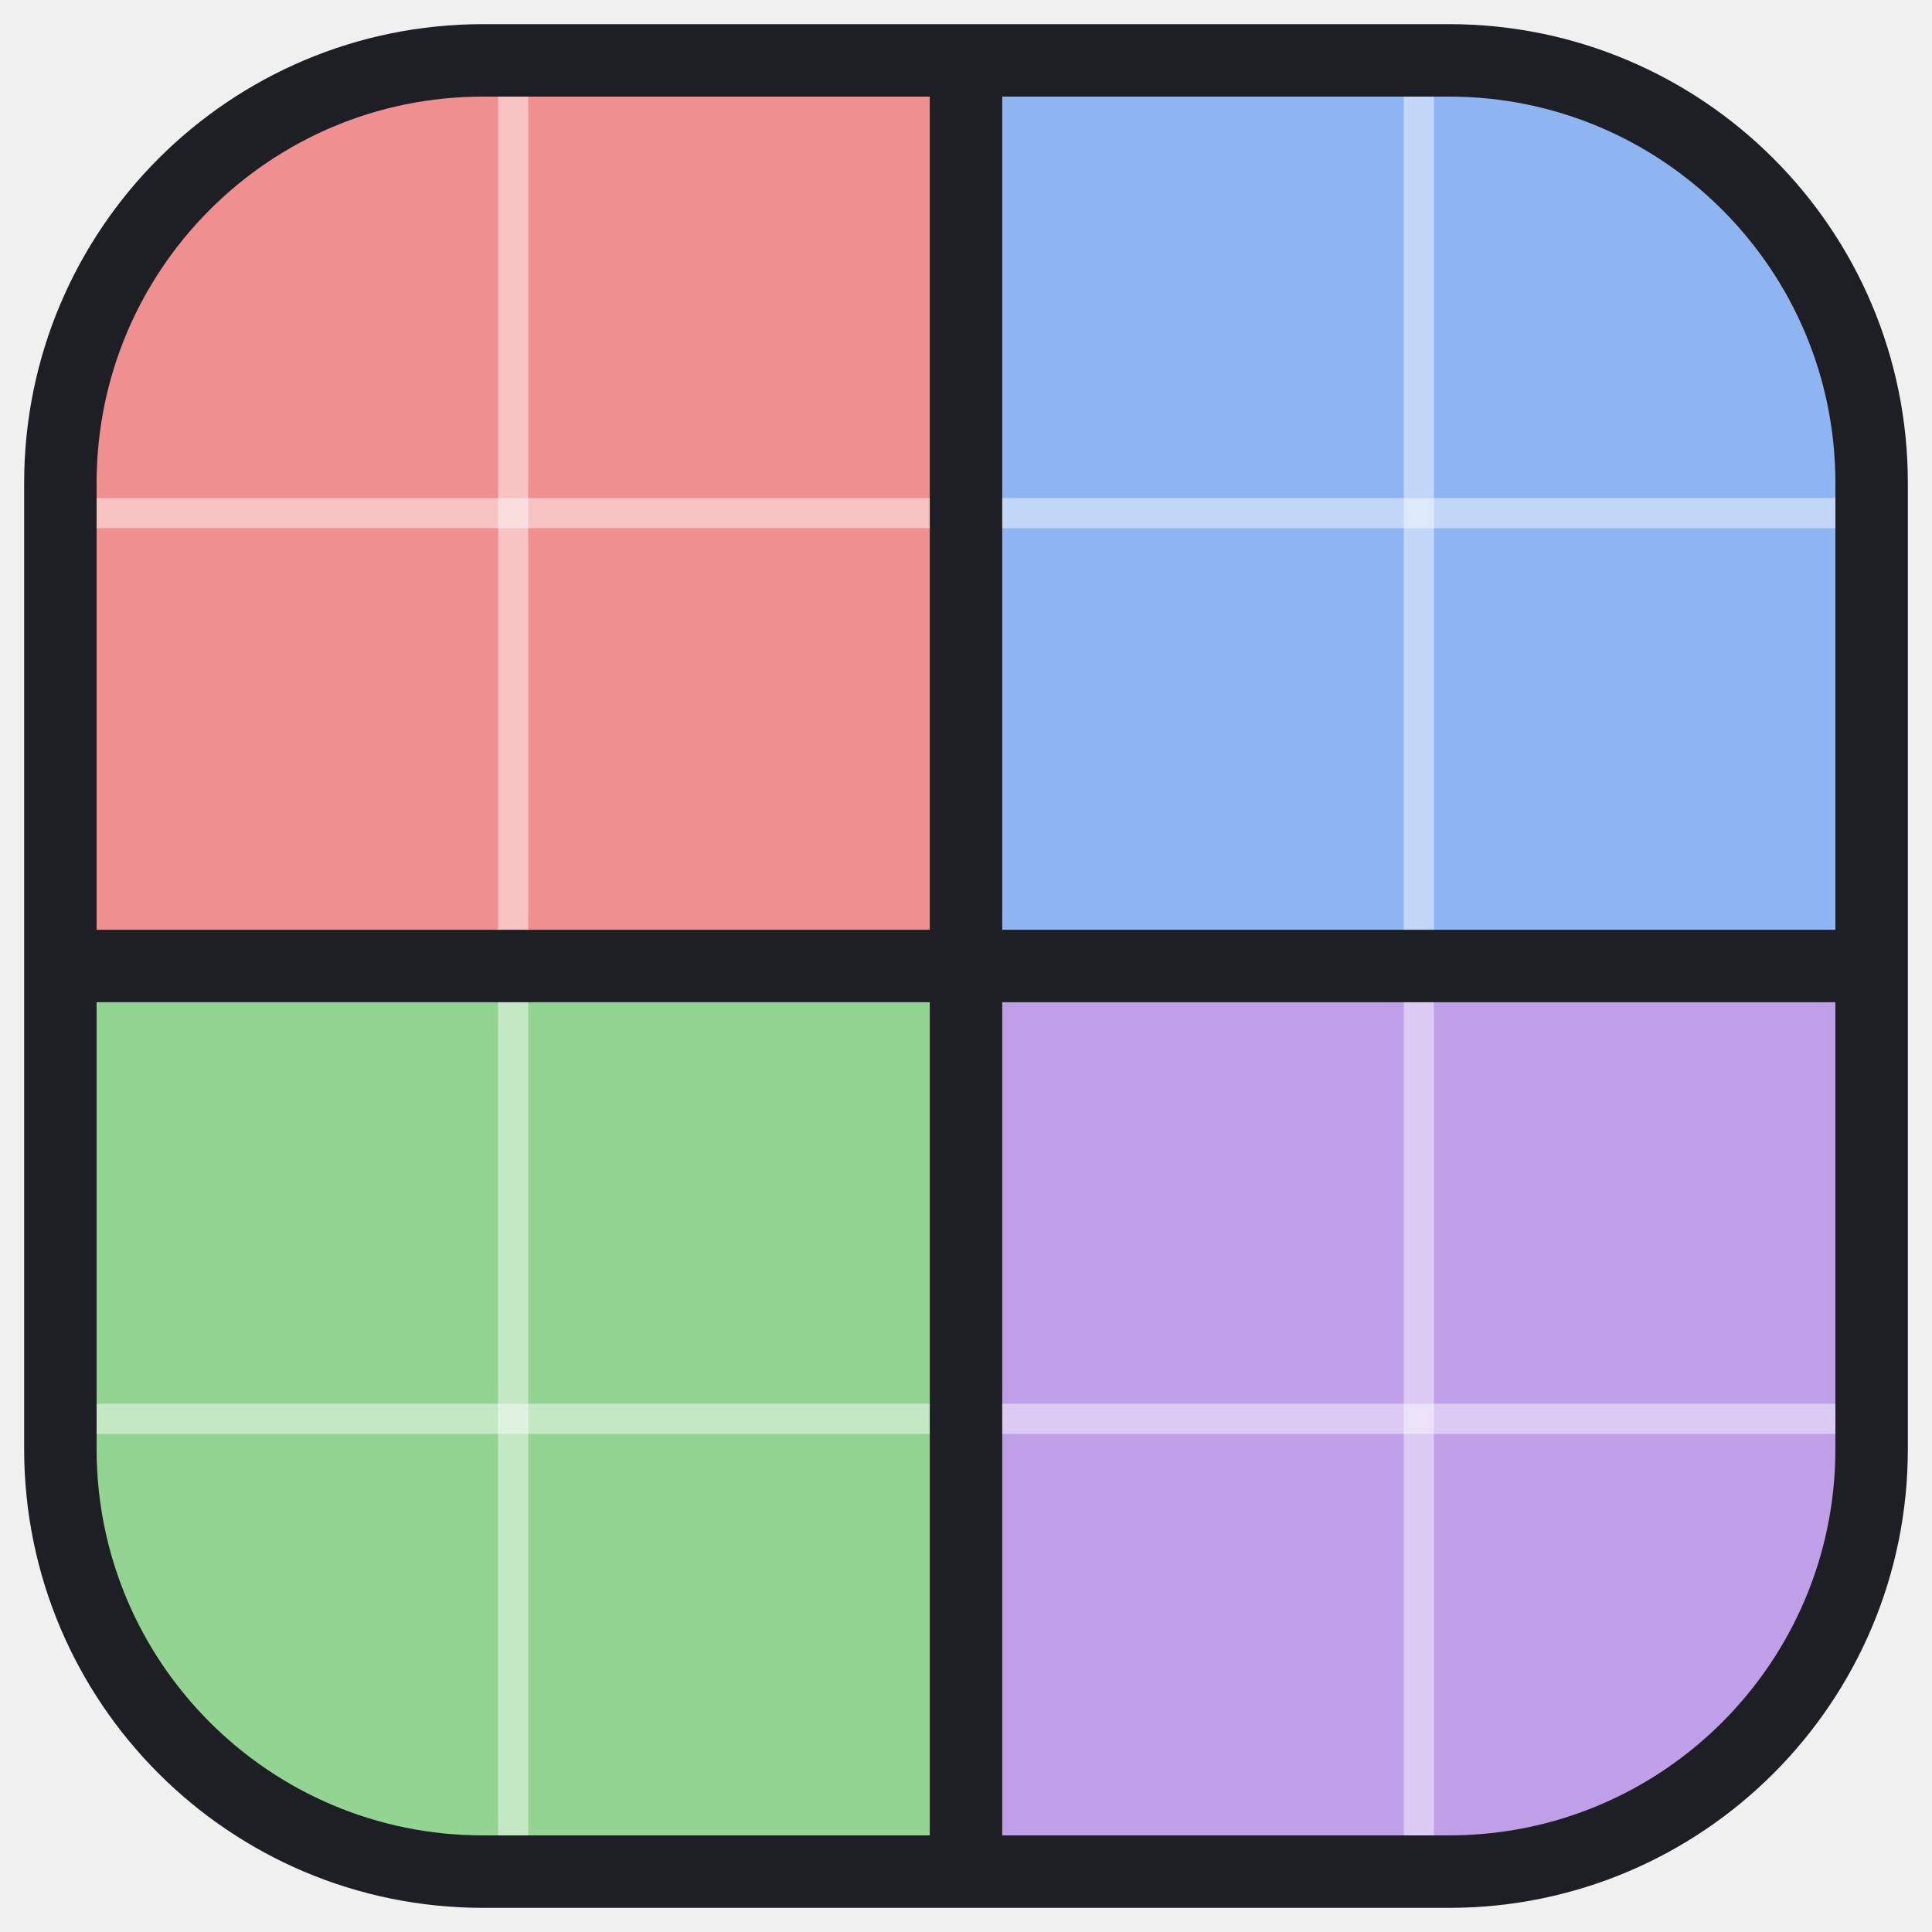
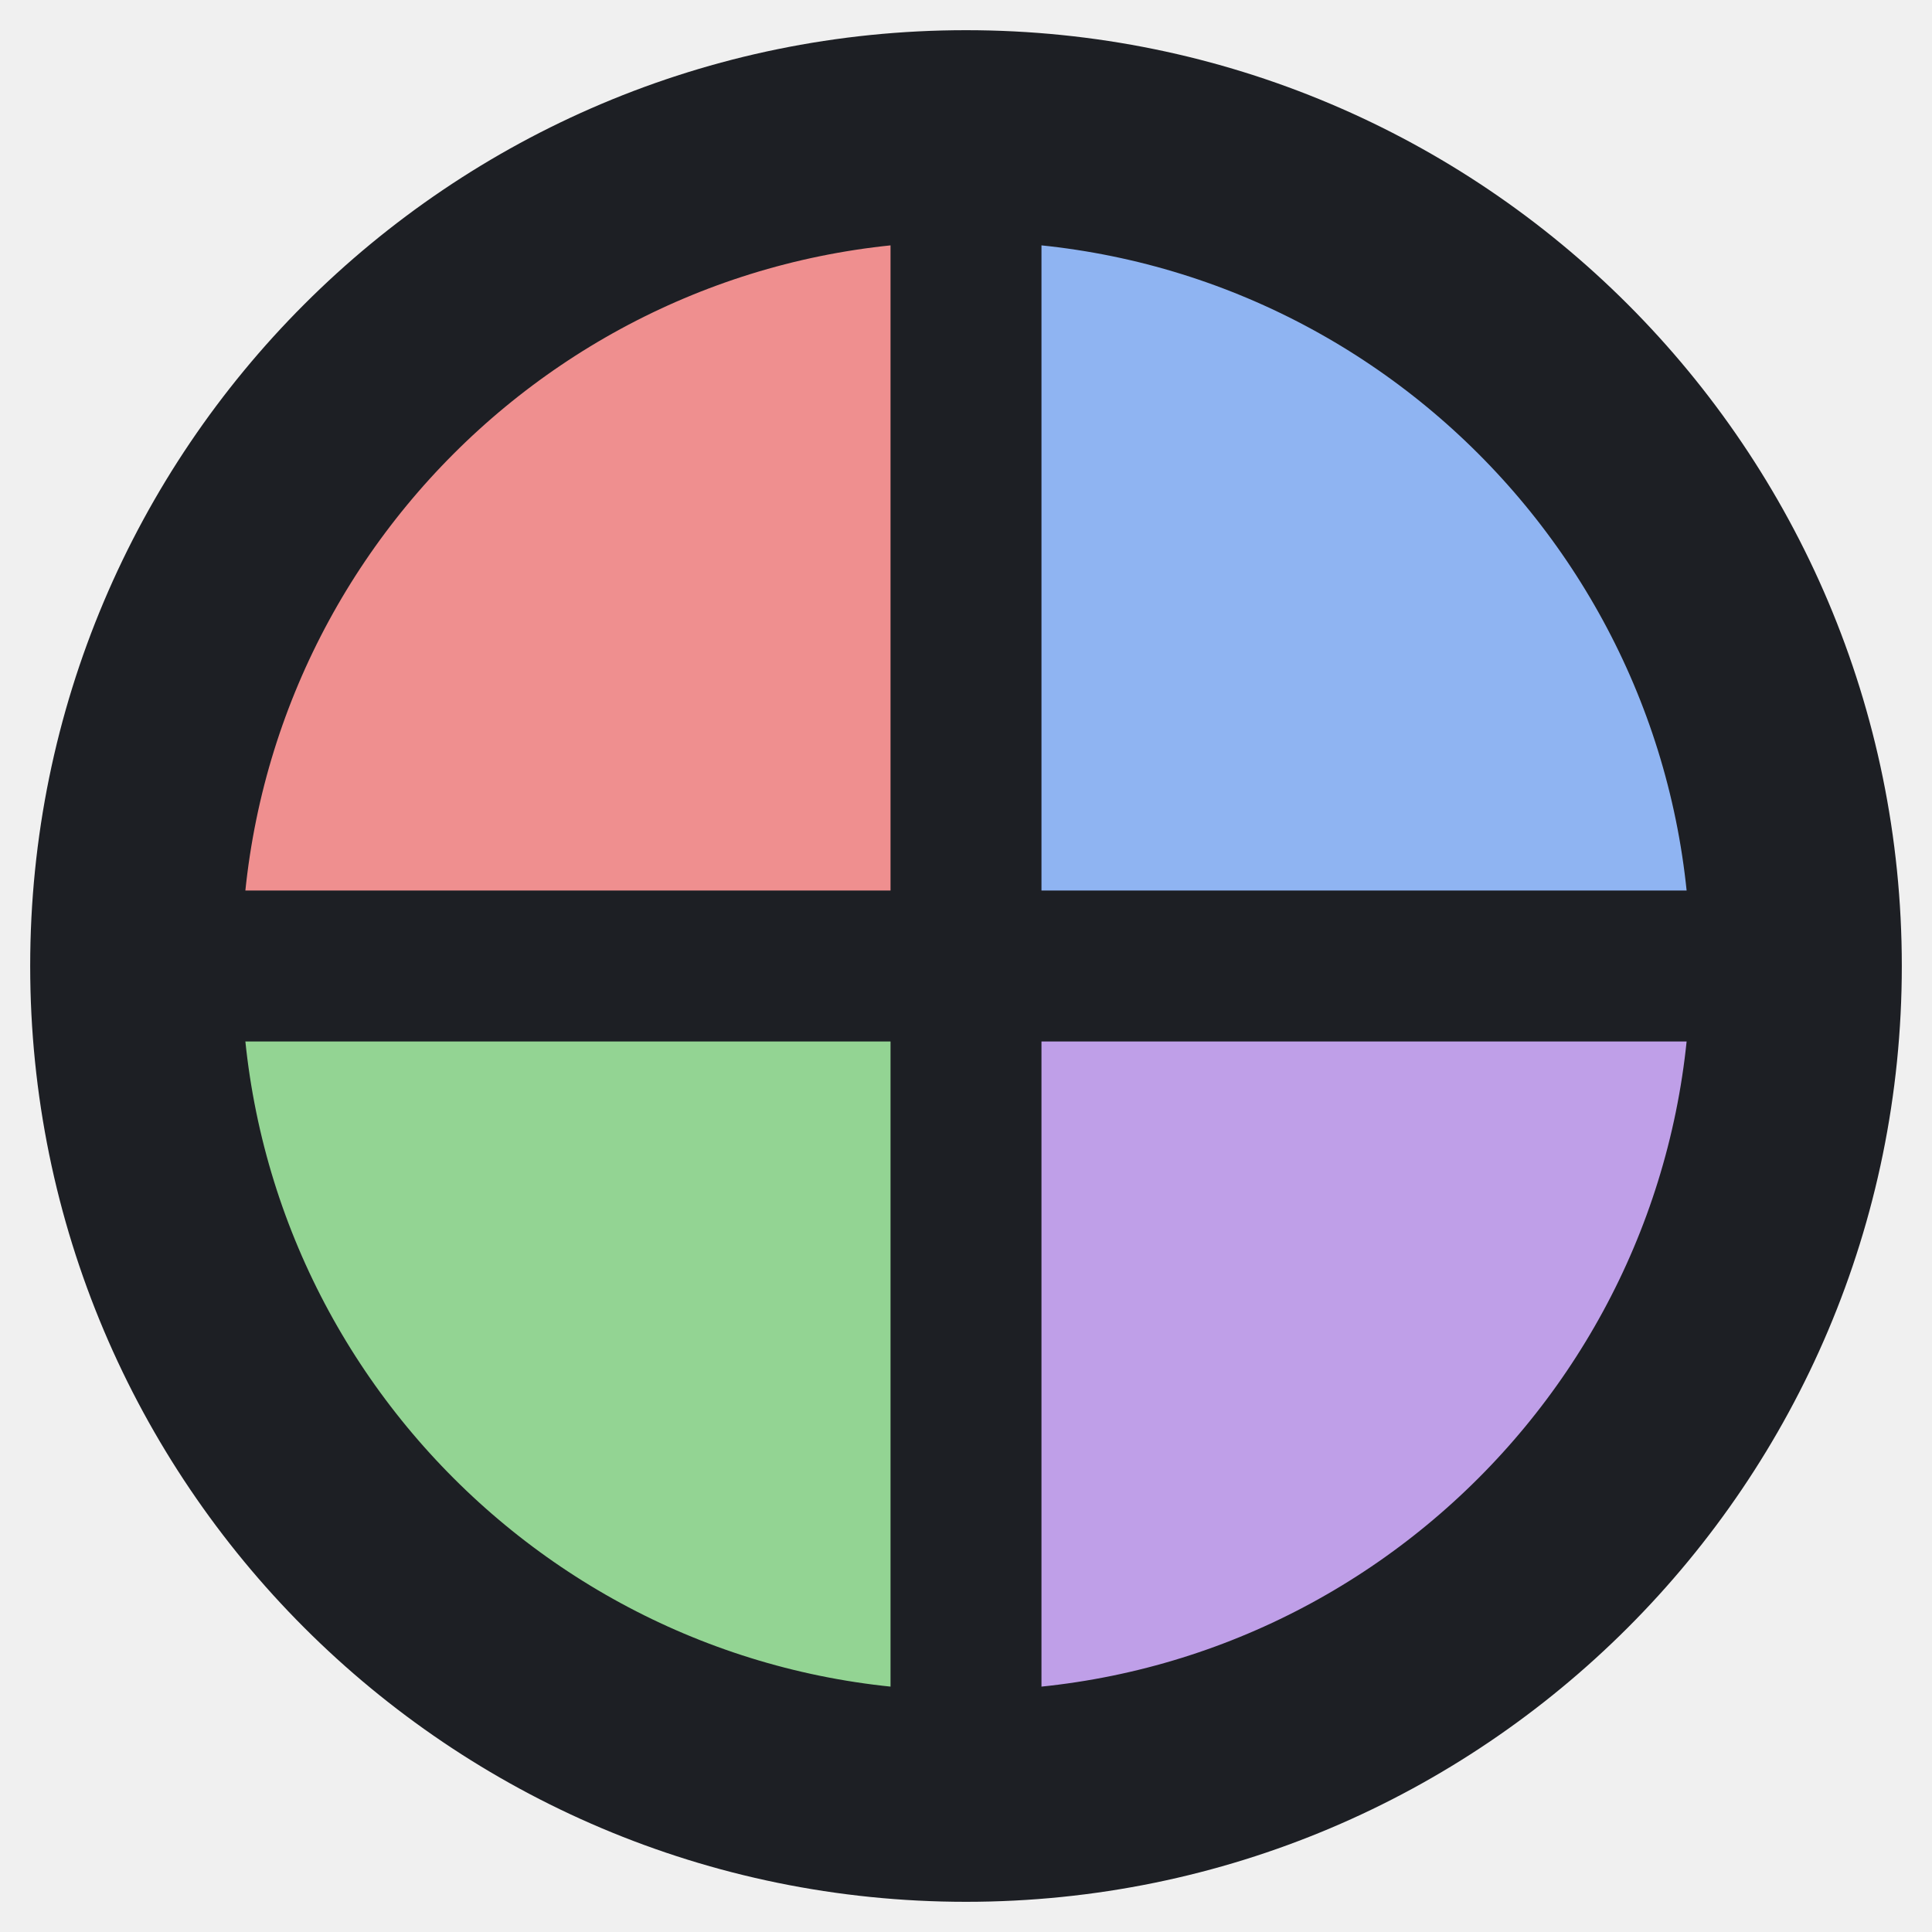
- <svg xmlns="http://www.w3.org/2000/svg" viewBox="0 0 64 64" role="img" aria-label="Compass Detailed logo">
+ <svg xmlns="http://www.w3.org/2000/svg" viewBox="0 0 64 64" role="img" aria-label="Polarity logo">
  <defs>
-     <clipPath id="r">
-       <rect x="2" y="2" width="60" height="60" rx="14" />
+     <clipPath id="c">
+       <circle cx="32" cy="32" r="27.5" />
    </clipPath>
  </defs>
-   <g clip-path="url(#r)">
-     <rect x="2" y="2" width="30" height="30" fill="#ef8f8f" />
-     <rect x="32" y="2" width="30" height="30" fill="#8fb4f2" />
-     <rect x="2" y="32" width="30" height="30" fill="#93d493" />
-     <rect x="32" y="32" width="30" height="30" fill="#bf9fe8" />
-     <g stroke="#fff" stroke-opacity=".45" stroke-width="1">
-       <line x1="17" y1="2" x2="17" y2="62" />
-       <line x1="47" y1="2" x2="47" y2="62" />
-       <line x1="2" y1="17" x2="62" y2="17" />
-       <line x1="2" y1="47" x2="62" y2="47" />
-     </g>
-     <line x1="32" y1="2" x2="32" y2="62" stroke="#1d1f24" stroke-width="2.4" />
-     <line x1="2" y1="32" x2="62" y2="32" stroke="#1d1f24" stroke-width="2.4" />
+   <g clip-path="url(#c)">
+     <rect x="0" y="0" width="32" height="32" fill="#ef8f8f" />
+     <rect x="32" y="0" width="32" height="32" fill="#8fb4f2" />
+     <rect x="0" y="32" width="32" height="32" fill="#93d493" />
+     <rect x="32" y="32" width="32" height="32" fill="#bf9fe8" />
+     <line x1="32" y1="0" x2="32" y2="64" stroke="#1d1f24" stroke-width="5" />
+     <line x1="0" y1="32" x2="64" y2="32" stroke="#1d1f24" stroke-width="5" />
  </g>
-   <rect x="2" y="2" width="60" height="60" rx="14" fill="none" stroke="#1d1f24" stroke-width="2.4" />
+   <circle cx="32" cy="32" r="27.5" fill="none" stroke="#1d1f24" stroke-width="7" />
</svg>
